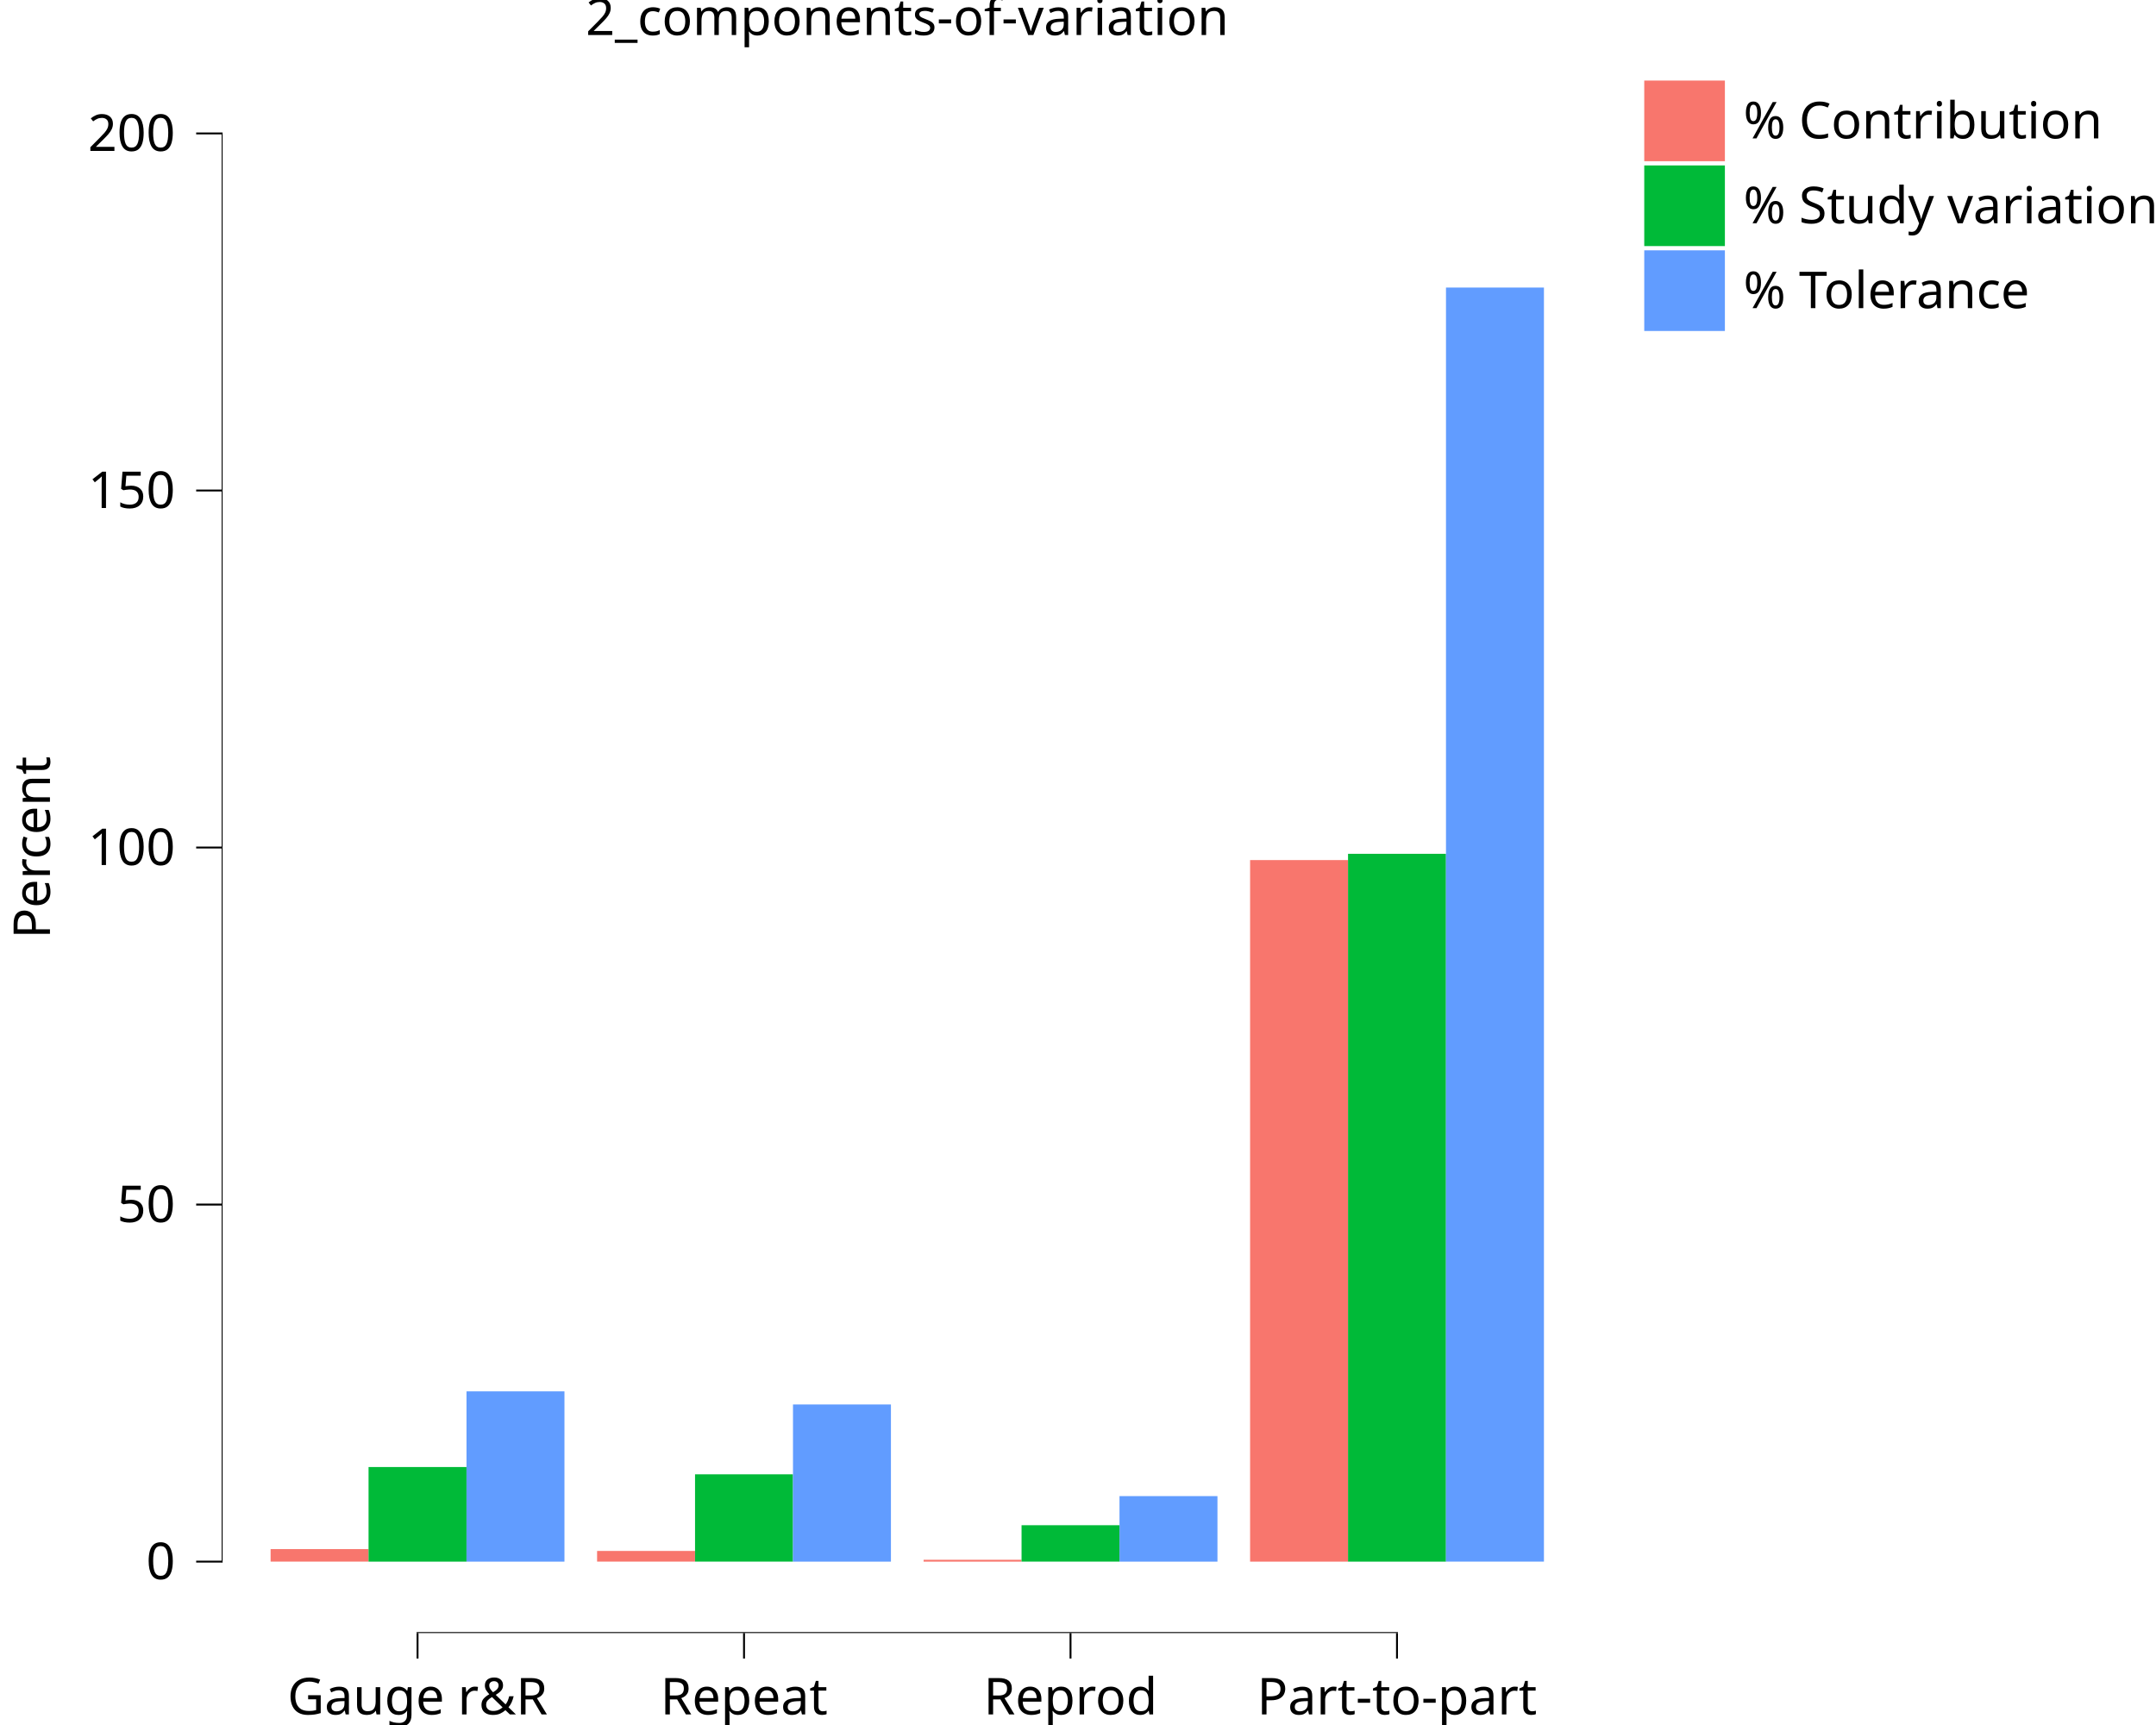
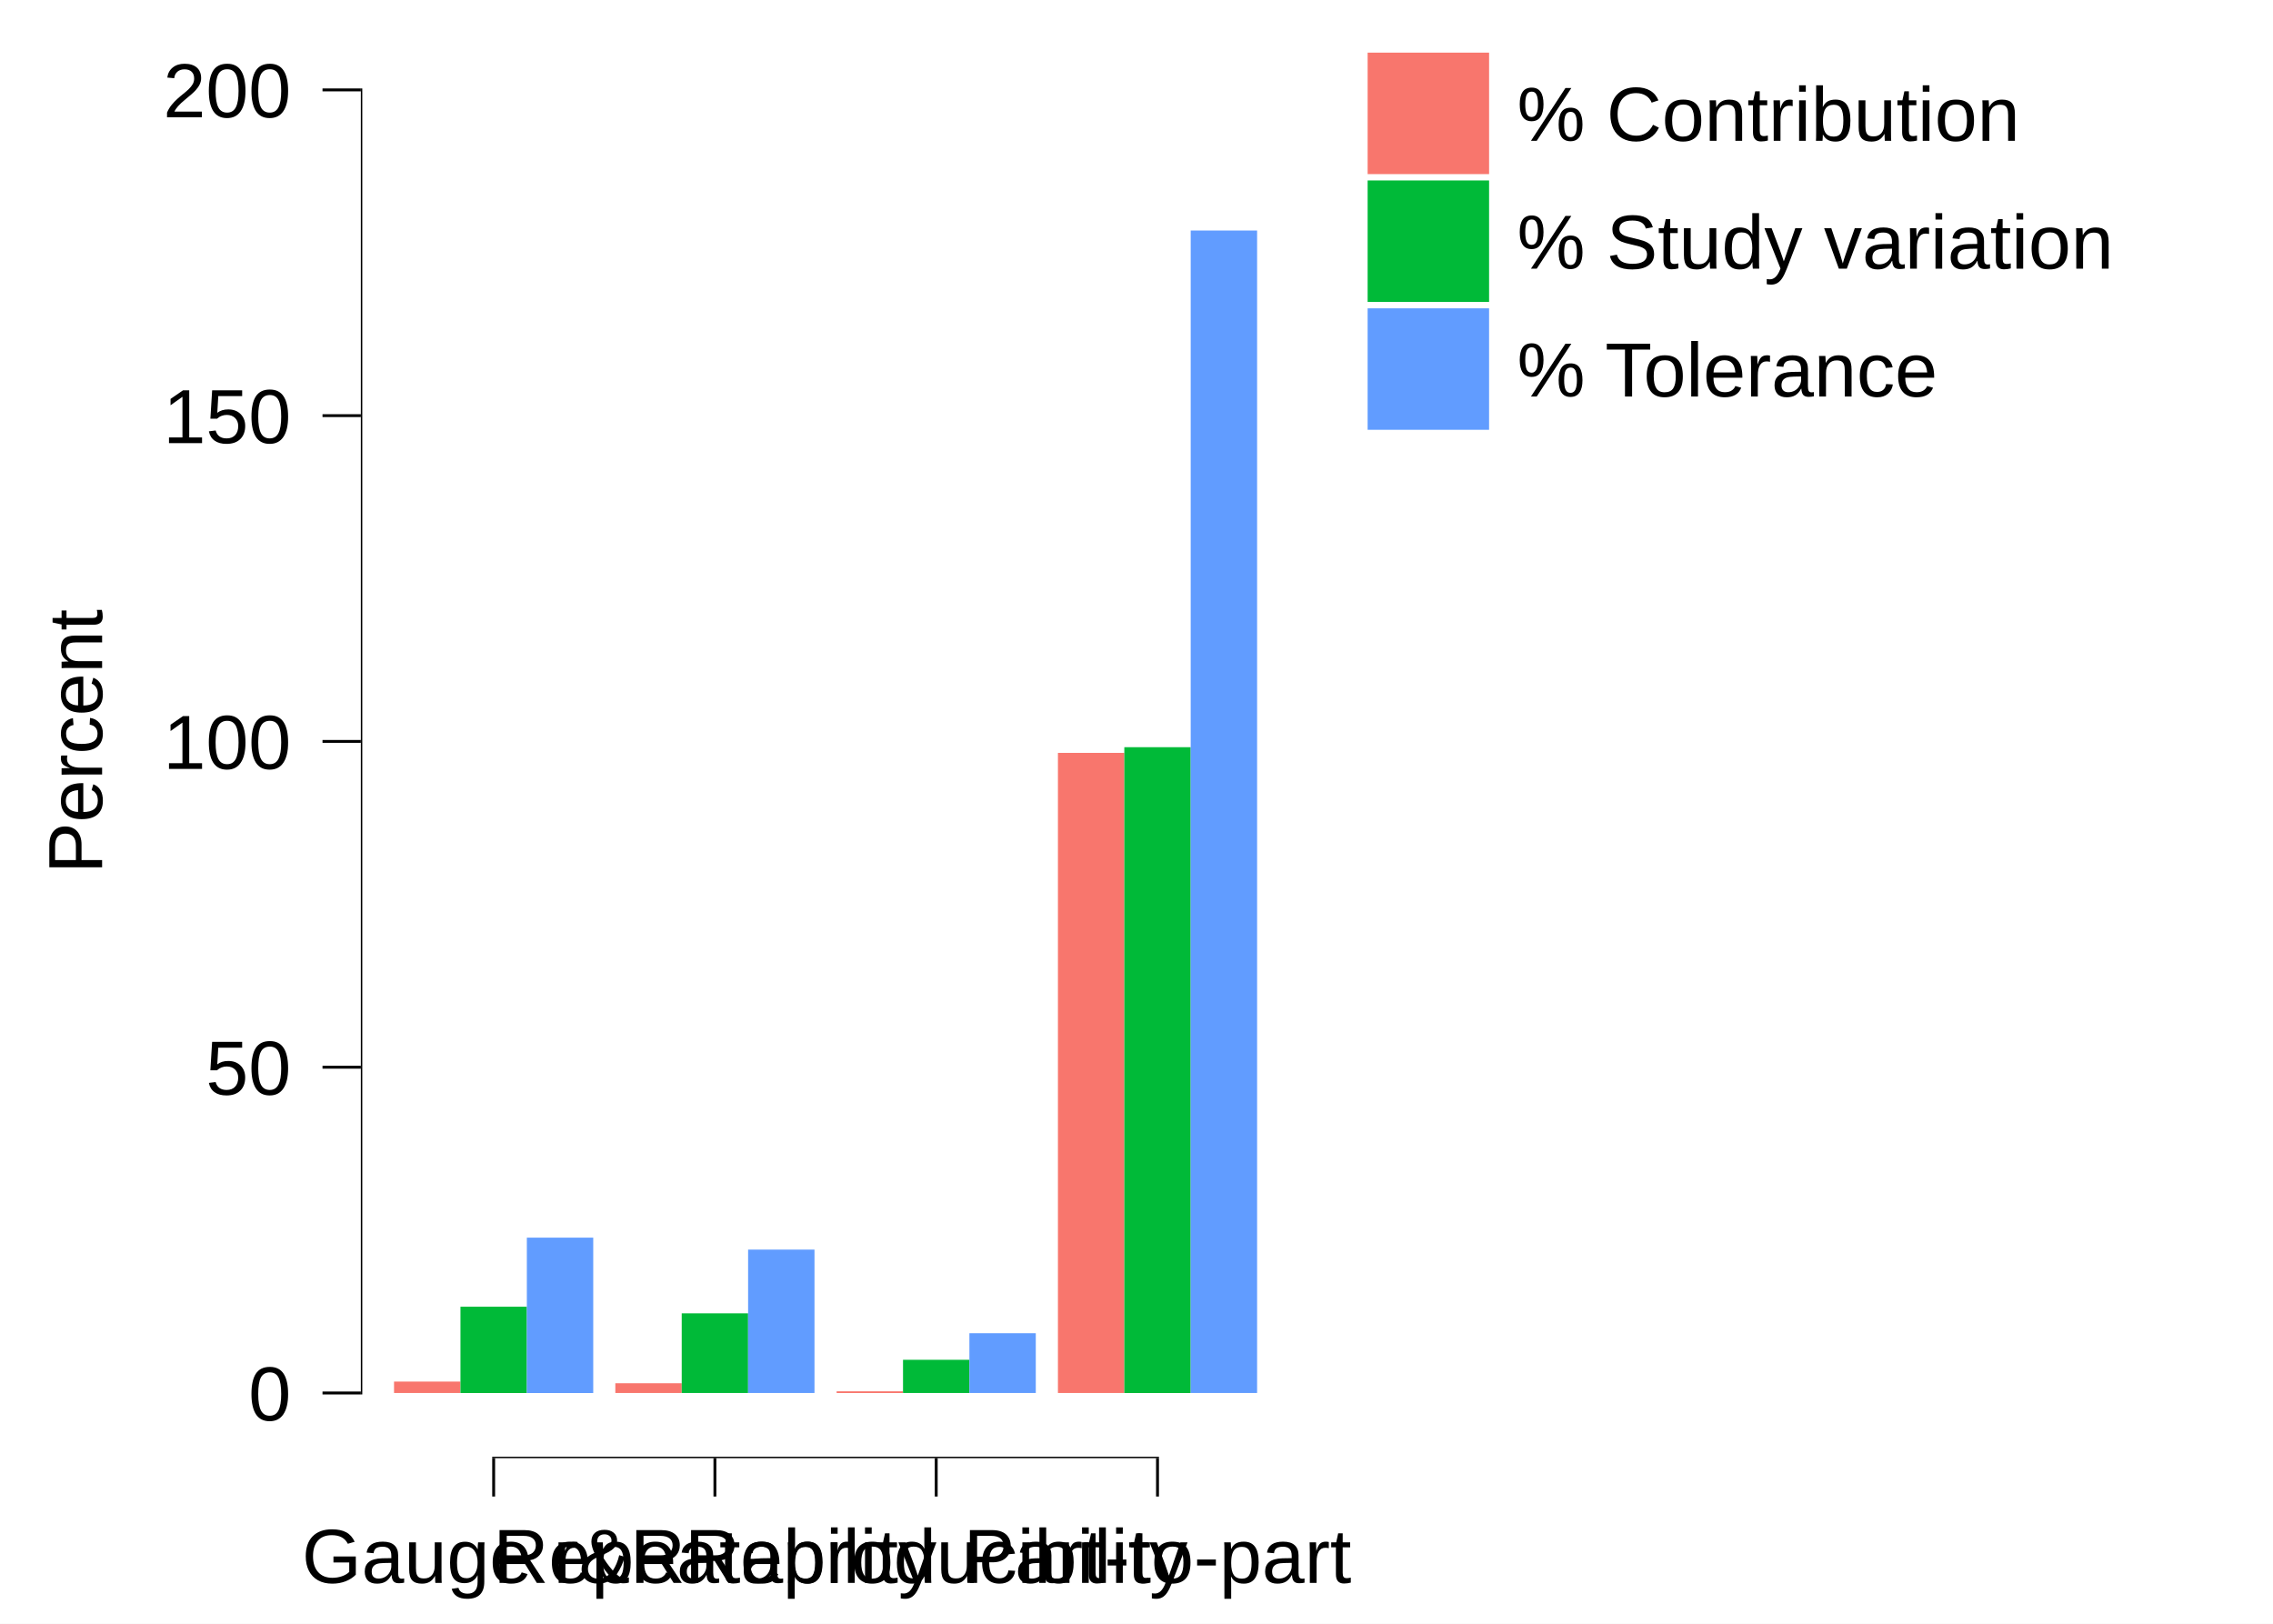
- <svg xmlns="http://www.w3.org/2000/svg" class="svglite" data-engine-version="2.0" width="720.00pt" height="576.00pt" viewBox="0 0 720.00 576.00">
-   <defs>
-     <style type="text/css">
+ <svg xmlns="http://www.w3.org/2000/svg" width="504.00pt" height="360.00pt" viewBox="0 0 504.00 360.00">
+   <g class="svglite">
+     <defs>
+       <style type="text/css">
    .svglite line, .svglite polyline, .svglite polygon, .svglite path, .svglite rect, .svglite circle {
      fill: none;
      stroke: #000000;
      stroke-linecap: round;
      stroke-linejoin: round;
      stroke-miterlimit: 10.00;
    }
+     .svglite text {
+       white-space: pre;
+     }
+     .svglite g.glyphgroup path {
+       fill: inherit;
+       stroke: none;
+     }
  </style>
-   </defs>
-   <rect width="100%" height="100%" style="stroke: none; fill: #FFFFFF;" />
-   <defs>
-     <clipPath id="cpMC4wMHw3MjAuMDB8MC4wMHw1NzYuMDA=">
-       <rect x="0.00" y="0.00" width="720.00" height="576.00" />
-     </clipPath>
-   </defs>
-   <g clip-path="url(#cpMC4wMHw3MjAuMDB8MC4wMHw1NzYuMDA=)">
-     <rect x="0.00" y="0.00" width="720.00" height="576.00" style="stroke-width: 10.67; stroke: none;" />
-   </g>
-   <defs>
-     <clipPath id="cpNzQuMDJ8NTMxLjk1fDIwLjcxfDU0NS4yOQ==">
-       <rect x="74.02" y="20.71" width="457.94" height="524.59" />
-     </clipPath>
-   </defs>
-   <g clip-path="url(#cpNzQuMDJ8NTMxLjk1fDIwLjcxfDU0NS4yOQ==)">
-     <rect x="74.02" y="20.71" width="457.94" height="524.59" style="stroke-width: 10.67; stroke: none;" />
-     <rect x="90.37" y="517.26" width="32.71" height="4.18" style="stroke-width: 1.07; stroke: none; stroke-linecap: butt; stroke-linejoin: miter; fill: #F8766D;" />
-     <rect x="199.40" y="517.88" width="32.71" height="3.56" style="stroke-width: 1.07; stroke: none; stroke-linecap: butt; stroke-linejoin: miter; fill: #F8766D;" />
-     <rect x="308.44" y="520.83" width="32.71" height="0.62" style="stroke-width: 1.07; stroke: none; stroke-linecap: butt; stroke-linejoin: miter; fill: #F8766D;" />
-     <rect x="417.47" y="287.19" width="32.71" height="234.26" style="stroke-width: 1.07; stroke: none; stroke-linecap: butt; stroke-linejoin: miter; fill: #F8766D;" />
-     <rect x="123.08" y="489.86" width="32.71" height="31.59" style="stroke-width: 1.07; stroke: none; stroke-linecap: butt; stroke-linejoin: miter; fill: #00BA38;" />
-     <rect x="232.11" y="492.29" width="32.71" height="29.15" style="stroke-width: 1.07; stroke: none; stroke-linecap: butt; stroke-linejoin: miter; fill: #00BA38;" />
-     <rect x="341.15" y="509.29" width="32.71" height="12.15" style="stroke-width: 1.07; stroke: none; stroke-linecap: butt; stroke-linejoin: miter; fill: #00BA38;" />
-     <rect x="450.18" y="285.10" width="32.71" height="236.35" style="stroke-width: 1.07; stroke: none; stroke-linecap: butt; stroke-linejoin: miter; fill: #00BA38;" />
-     <rect x="155.79" y="464.59" width="32.71" height="56.86" style="stroke-width: 1.07; stroke: none; stroke-linecap: butt; stroke-linejoin: miter; fill: #619CFF;" />
-     <rect x="264.82" y="468.97" width="32.71" height="52.48" style="stroke-width: 1.07; stroke: none; stroke-linecap: butt; stroke-linejoin: miter; fill: #619CFF;" />
-     <rect x="373.86" y="499.57" width="32.71" height="21.88" style="stroke-width: 1.07; stroke: none; stroke-linecap: butt; stroke-linejoin: miter; fill: #619CFF;" />
-     <rect x="482.89" y="96.02" width="32.71" height="425.42" style="stroke-width: 1.07; stroke: none; stroke-linecap: butt; stroke-linejoin: miter; fill: #619CFF;" />
-     <line x1="139.12" y1="545.29" x2="466.85" y2="545.29" style="stroke-width: 0.64; stroke-linecap: butt;" />
-     <line x1="74.02" y1="521.77" x2="74.02" y2="44.23" style="stroke-width: 0.64; stroke-linecap: butt;" />
-     <rect x="74.02" y="20.71" width="457.94" height="524.59" style="stroke-width: 0.00; stroke: none;" />
-   </g>
-   <g clip-path="url(#cpMC4wMHw3MjAuMDB8MC4wMHw1NzYuMDA=)">
-     <polyline points="74.02,545.29 74.02,20.71 " style="stroke-width: 0.00; stroke: none; stroke-linecap: butt;" />
-     <text x="58.54" y="527.30" text-anchor="end" style="font-size: 17.00px; font-family: sans;" textLength="9.46px" lengthAdjust="spacingAndGlyphs">0</text>
-     <text x="58.54" y="408.07" text-anchor="end" style="font-size: 17.00px; font-family: sans;" textLength="18.91px" lengthAdjust="spacingAndGlyphs">50</text>
-     <text x="58.54" y="288.85" text-anchor="end" style="font-size: 17.00px; font-family: sans;" textLength="28.37px" lengthAdjust="spacingAndGlyphs">100</text>
-     <text x="58.54" y="169.63" text-anchor="end" style="font-size: 17.00px; font-family: sans;" textLength="28.37px" lengthAdjust="spacingAndGlyphs">150</text>
-     <text x="58.54" y="50.40" text-anchor="end" style="font-size: 17.00px; font-family: sans;" textLength="28.37px" lengthAdjust="spacingAndGlyphs">200</text>
-     <polyline points="65.51,521.45 74.02,521.45 " style="stroke-width: 0.64; stroke-linecap: butt;" />
-     <polyline points="65.51,402.22 74.02,402.22 " style="stroke-width: 0.64; stroke-linecap: butt;" />
-     <polyline points="65.51,283.00 74.02,283.00 " style="stroke-width: 0.64; stroke-linecap: butt;" />
-     <polyline points="65.51,163.78 74.02,163.78 " style="stroke-width: 0.64; stroke-linecap: butt;" />
-     <polyline points="65.51,44.55 74.02,44.55 " style="stroke-width: 0.64; stroke-linecap: butt;" />
-     <polyline points="74.02,545.29 531.95,545.29 " style="stroke-width: 0.00; stroke: none; stroke-linecap: butt;" />
-     <polyline points="139.44,553.80 139.44,545.29 " style="stroke-width: 0.64; stroke-linecap: butt;" />
-     <polyline points="248.47,553.80 248.47,545.29 " style="stroke-width: 0.64; stroke-linecap: butt;" />
-     <polyline points="357.50,553.80 357.50,545.29 " style="stroke-width: 0.64; stroke-linecap: butt;" />
-     <polyline points="466.53,553.80 466.53,545.29 " style="stroke-width: 0.64; stroke-linecap: butt;" />
-     <text x="139.44" y="572.47" text-anchor="middle" style="font-size: 17.00px; font-family: sans;" textLength="85.06px" lengthAdjust="spacingAndGlyphs">Gauge r&amp;R</text>
-     <text x="248.47" y="572.47" text-anchor="middle" style="font-size: 17.00px; font-family: sans;" textLength="54.82px" lengthAdjust="spacingAndGlyphs">Repeat</text>
-     <text x="357.50" y="572.47" text-anchor="middle" style="font-size: 17.00px; font-family: sans;" textLength="55.76px" lengthAdjust="spacingAndGlyphs">Reprod</text>
-     <text x="466.53" y="572.47" text-anchor="middle" style="font-size: 17.00px; font-family: sans;" textLength="85.98px" lengthAdjust="spacingAndGlyphs">Part-to-part</text>
-     <text transform="translate(16.68,283.00) rotate(-90)" text-anchor="middle" style="font-size: 17.00px; font-family: sans;" textLength="58.60px" lengthAdjust="spacingAndGlyphs">Percent</text>
-     <rect x="542.91" y="20.71" width="177.09" height="96.00" style="stroke-width: 0.75; stroke: none;" />
-     <rect x="542.91" y="20.71" width="177.09" height="96.00" style="stroke-width: 10.67; stroke: none;" />
-     <rect x="548.39" y="26.19" width="28.35" height="28.35" style="stroke-width: 10.67; stroke: none;" />
-     <rect x="549.10" y="26.90" width="26.93" height="26.93" style="stroke-width: 1.07; stroke: none; stroke-linecap: butt; stroke-linejoin: miter; fill: #F8766D;" />
-     <rect x="548.39" y="54.53" width="28.35" height="28.35" style="stroke-width: 10.67; stroke: none;" />
-     <rect x="549.10" y="55.24" width="26.93" height="26.93" style="stroke-width: 1.07; stroke: none; stroke-linecap: butt; stroke-linejoin: miter; fill: #00BA38;" />
-     <rect x="548.39" y="82.88" width="28.35" height="28.35" style="stroke-width: 10.67; stroke: none;" />
-     <rect x="549.10" y="83.59" width="26.93" height="26.93" style="stroke-width: 1.07; stroke: none; stroke-linecap: butt; stroke-linejoin: miter; fill: #619CFF;" />
-     <text x="582.22" y="46.21" style="font-size: 17.00px; font-family: sans;" textLength="111.51px" lengthAdjust="spacingAndGlyphs">% Contribution</text>
-     <text x="582.22" y="74.56" style="font-size: 17.00px; font-family: sans;" textLength="132.30px" lengthAdjust="spacingAndGlyphs">% Study variation</text>
-     <text x="582.22" y="102.90" style="font-size: 17.00px; font-family: sans;" textLength="95.44px" lengthAdjust="spacingAndGlyphs">% Tolerance</text>
-     <text x="302.98" y="11.70" text-anchor="middle" style="font-size: 17.00px; font-family: sans;" textLength="201.31px" lengthAdjust="spacingAndGlyphs">2_components-of-variation</text>
+     </defs>
+     <rect width="100%" height="100%" style="stroke: none; fill: #FFFFFF;" />
+     <defs>
+       <clipPath id="cpMC4wMHw1MDQuMDB8MC4wMHwzNjAuMDA=">
+         <rect x="0.00" y="0.00" width="504.00" height="360.00" />
+       </clipPath>
+     </defs>
+     <g clip-path="url(#cpMC4wMHw1MDQuMDB8MC4wMHwzNjAuMDA=)">
+       <rect x="0.00" y="0.00" width="504.00" height="360.00" style="stroke-width: 10.67; stroke: none;" />
+     </g>
+     <defs>
+       <clipPath id="cpODAuMDF8Mjg2LjEwfDUuNDh8MzIzLjI5">
+         <rect x="80.01" y="5.48" width="206.09" height="317.81" />
+       </clipPath>
+     </defs>
+     <g clip-path="url(#cpODAuMDF8Mjg2LjEwfDUuNDh8MzIzLjI5)">
+       <rect x="80.01" y="5.48" width="206.09" height="317.81" style="stroke-width: 10.67; stroke: none;" />
+       <rect x="87.37" y="306.31" width="14.72" height="2.53" style="stroke-width: 1.07; stroke: none; stroke-linecap: butt; stroke-linejoin: miter; fill: #F8766D;" />
+       <rect x="136.44" y="306.68" width="14.72" height="2.16" style="stroke-width: 1.07; stroke: none; stroke-linecap: butt; stroke-linejoin: miter; fill: #F8766D;" />
+       <rect x="185.51" y="308.47" width="14.72" height="0.38" style="stroke-width: 1.07; stroke: none; stroke-linecap: butt; stroke-linejoin: miter; fill: #F8766D;" />
+       <rect x="234.58" y="166.92" width="14.72" height="141.92" style="stroke-width: 1.07; stroke: none; stroke-linecap: butt; stroke-linejoin: miter; fill: #F8766D;" />
+       <rect x="102.10" y="289.71" width="14.72" height="19.14" style="stroke-width: 1.07; stroke: none; stroke-linecap: butt; stroke-linejoin: miter; fill: #00BA38;" />
+       <rect x="151.16" y="291.18" width="14.72" height="17.66" style="stroke-width: 1.07; stroke: none; stroke-linecap: butt; stroke-linejoin: miter; fill: #00BA38;" />
+       <rect x="200.23" y="301.48" width="14.72" height="7.36" style="stroke-width: 1.07; stroke: none; stroke-linecap: butt; stroke-linejoin: miter; fill: #00BA38;" />
+       <rect x="249.30" y="165.66" width="14.72" height="143.19" style="stroke-width: 1.07; stroke: none; stroke-linecap: butt; stroke-linejoin: miter; fill: #00BA38;" />
+       <rect x="116.82" y="274.40" width="14.72" height="34.45" style="stroke-width: 1.07; stroke: none; stroke-linecap: butt; stroke-linejoin: miter; fill: #619CFF;" />
+       <rect x="165.88" y="277.05" width="14.72" height="31.79" style="stroke-width: 1.07; stroke: none; stroke-linecap: butt; stroke-linejoin: miter; fill: #619CFF;" />
+       <rect x="214.95" y="295.59" width="14.72" height="13.25" style="stroke-width: 1.07; stroke: none; stroke-linecap: butt; stroke-linejoin: miter; fill: #619CFF;" />
+       <rect x="264.02" y="51.11" width="14.72" height="257.73" style="stroke-width: 1.07; stroke: none; stroke-linecap: butt; stroke-linejoin: miter; fill: #619CFF;" />
+       <line x1="109.14" y1="323.29" x2="256.98" y2="323.29" style="stroke-width: 0.64; stroke-linecap: butt;" />
+       <line x1="80.01" y1="309.16" x2="80.01" y2="19.61" style="stroke-width: 0.64; stroke-linecap: butt;" />
+       <rect x="80.01" y="5.48" width="206.09" height="317.81" style="stroke-width: 0.00; stroke: none;" />
+     </g>
+     <g clip-path="url(#cpMC4wMHw1MDQuMDB8MC4wMHwzNjAuMDA=)">
+       <polyline points="80.01,323.29 80.01,5.48 " style="stroke-width: 0.00; stroke: none; stroke-linecap: butt;" />
+       <text x="64.54" y="314.93" text-anchor="end" style="font-size: 17.00px; font-family: &quot;Arial&quot;;" textLength="9.45px" lengthAdjust="spacingAndGlyphs">0</text>
+       <text x="64.54" y="242.70" text-anchor="end" style="font-size: 17.00px; font-family: &quot;Arial&quot;;" textLength="18.91px" lengthAdjust="spacingAndGlyphs">50</text>
+       <text x="64.54" y="170.47" text-anchor="end" style="font-size: 17.00px; font-family: &quot;Arial&quot;;" textLength="28.36px" lengthAdjust="spacingAndGlyphs">100</text>
+       <text x="64.54" y="98.24" text-anchor="end" style="font-size: 17.00px; font-family: &quot;Arial&quot;;" textLength="28.36px" lengthAdjust="spacingAndGlyphs">150</text>
+       <text x="64.54" y="26.01" text-anchor="end" style="font-size: 17.00px; font-family: &quot;Arial&quot;;" textLength="28.36px" lengthAdjust="spacingAndGlyphs">200</text>
+       <polyline points="71.51,308.84 80.01,308.84 " style="stroke-width: 0.64; stroke-linecap: butt;" />
+       <polyline points="71.51,236.61 80.01,236.61 " style="stroke-width: 0.64; stroke-linecap: butt;" />
+       <polyline points="71.51,164.38 80.01,164.38 " style="stroke-width: 0.64; stroke-linecap: butt;" />
+       <polyline points="71.51,92.15 80.01,92.15 " style="stroke-width: 0.64; stroke-linecap: butt;" />
+       <polyline points="71.51,19.93 80.01,19.93 " style="stroke-width: 0.64; stroke-linecap: butt;" />
+       <polyline points="80.01,323.29 286.10,323.29 " style="stroke-width: 0.00; stroke: none; stroke-linecap: butt;" />
+       <polyline points="109.46,331.79 109.46,323.29 " style="stroke-width: 0.64; stroke-linecap: butt;" />
+       <polyline points="158.52,331.79 158.52,323.29 " style="stroke-width: 0.64; stroke-linecap: butt;" />
+       <polyline points="207.59,331.79 207.59,323.29 " style="stroke-width: 0.64; stroke-linecap: butt;" />
+       <polyline points="256.66,331.79 256.66,323.29 " style="stroke-width: 0.64; stroke-linecap: butt;" />
+       <text x="109.46" y="350.94" text-anchor="middle" style="font-size: 17.00px; font-family: &quot;Arial&quot;;" textLength="85.03px" lengthAdjust="spacingAndGlyphs">Gauge r&amp;R</text>
+       <text x="158.52" y="350.94" text-anchor="middle" style="font-size: 17.00px; font-family: &quot;Arial&quot;;" textLength="98.28px" lengthAdjust="spacingAndGlyphs">Repeatability</text>
+       <text x="207.59" y="350.94" text-anchor="middle" style="font-size: 17.00px; font-family: &quot;Arial&quot;;" textLength="111.50px" lengthAdjust="spacingAndGlyphs">Reproducibility</text>
+       <text x="256.66" y="350.94" text-anchor="middle" style="font-size: 17.00px; font-family: &quot;Arial&quot;;" textLength="85.94px" lengthAdjust="spacingAndGlyphs">Part-to-part</text>
+       <text transform="translate(22.64,164.38) rotate(-90)" text-anchor="middle" style="font-size: 17.00px; font-family: &quot;Arial&quot;;" textLength="58.58px" lengthAdjust="spacingAndGlyphs">Percent</text>
+       <rect x="297.06" y="5.48" width="177.05" height="96.00" style="stroke-width: 0.75; stroke: none;" />
+       <rect x="297.06" y="5.48" width="177.05" height="96.00" style="stroke-width: 10.67; stroke: none;" />
+       <rect x="302.54" y="10.96" width="28.35" height="28.35" style="stroke-width: 10.67; stroke: none;" />
+       <rect x="303.25" y="11.67" width="26.93" height="26.93" style="stroke-width: 1.07; stroke: none; stroke-linecap: butt; stroke-linejoin: miter; fill: #F8766D;" />
+       <rect x="302.54" y="39.31" width="28.35" height="28.35" style="stroke-width: 10.67; stroke: none;" />
+       <rect x="303.25" y="40.01" width="26.93" height="26.93" style="stroke-width: 1.07; stroke: none; stroke-linecap: butt; stroke-linejoin: miter; fill: #00BA38;" />
+       <rect x="302.54" y="67.65" width="28.35" height="28.35" style="stroke-width: 10.67; stroke: none;" />
+       <rect x="303.25" y="68.36" width="26.93" height="26.93" style="stroke-width: 1.07; stroke: none; stroke-linecap: butt; stroke-linejoin: miter; fill: #619CFF;" />
+       <text x="336.37" y="31.22" style="font-size: 17.00px; font-family: &quot;Arial&quot;;" textLength="111.48px" lengthAdjust="spacingAndGlyphs">% Contribution</text>
+       <text x="336.37" y="59.57" style="font-size: 17.00px; font-family: &quot;Arial&quot;;" textLength="132.27px" lengthAdjust="spacingAndGlyphs">% Study variation</text>
+       <text x="336.37" y="87.91" style="font-size: 17.00px; font-family: &quot;Arial&quot;;" textLength="93.22px" lengthAdjust="spacingAndGlyphs">% Tolerance</text>
+     </g>
  </g>
</svg>
